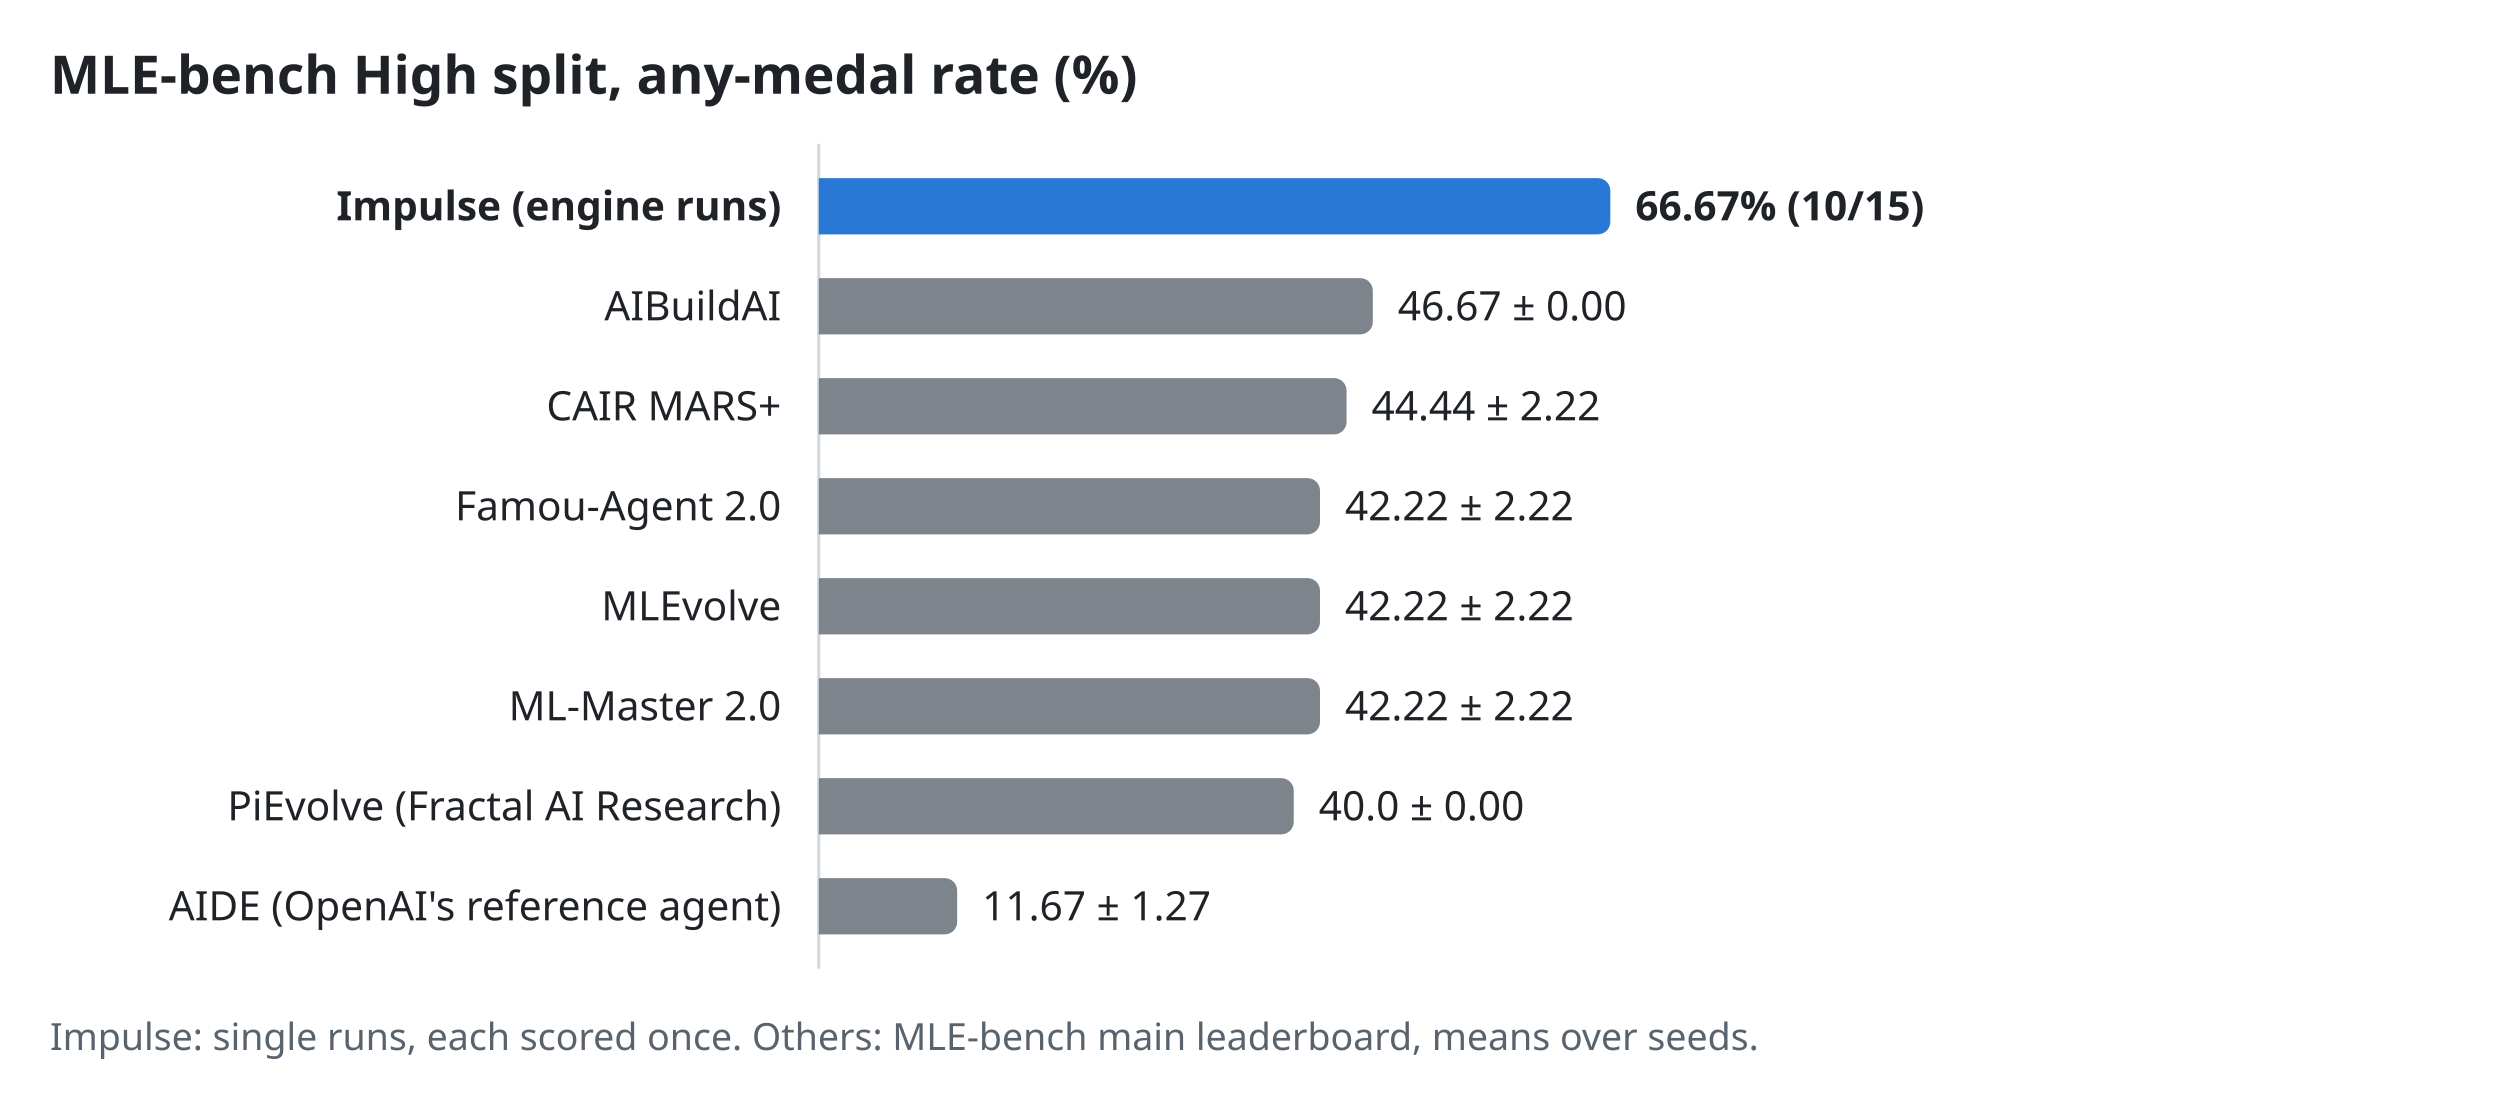
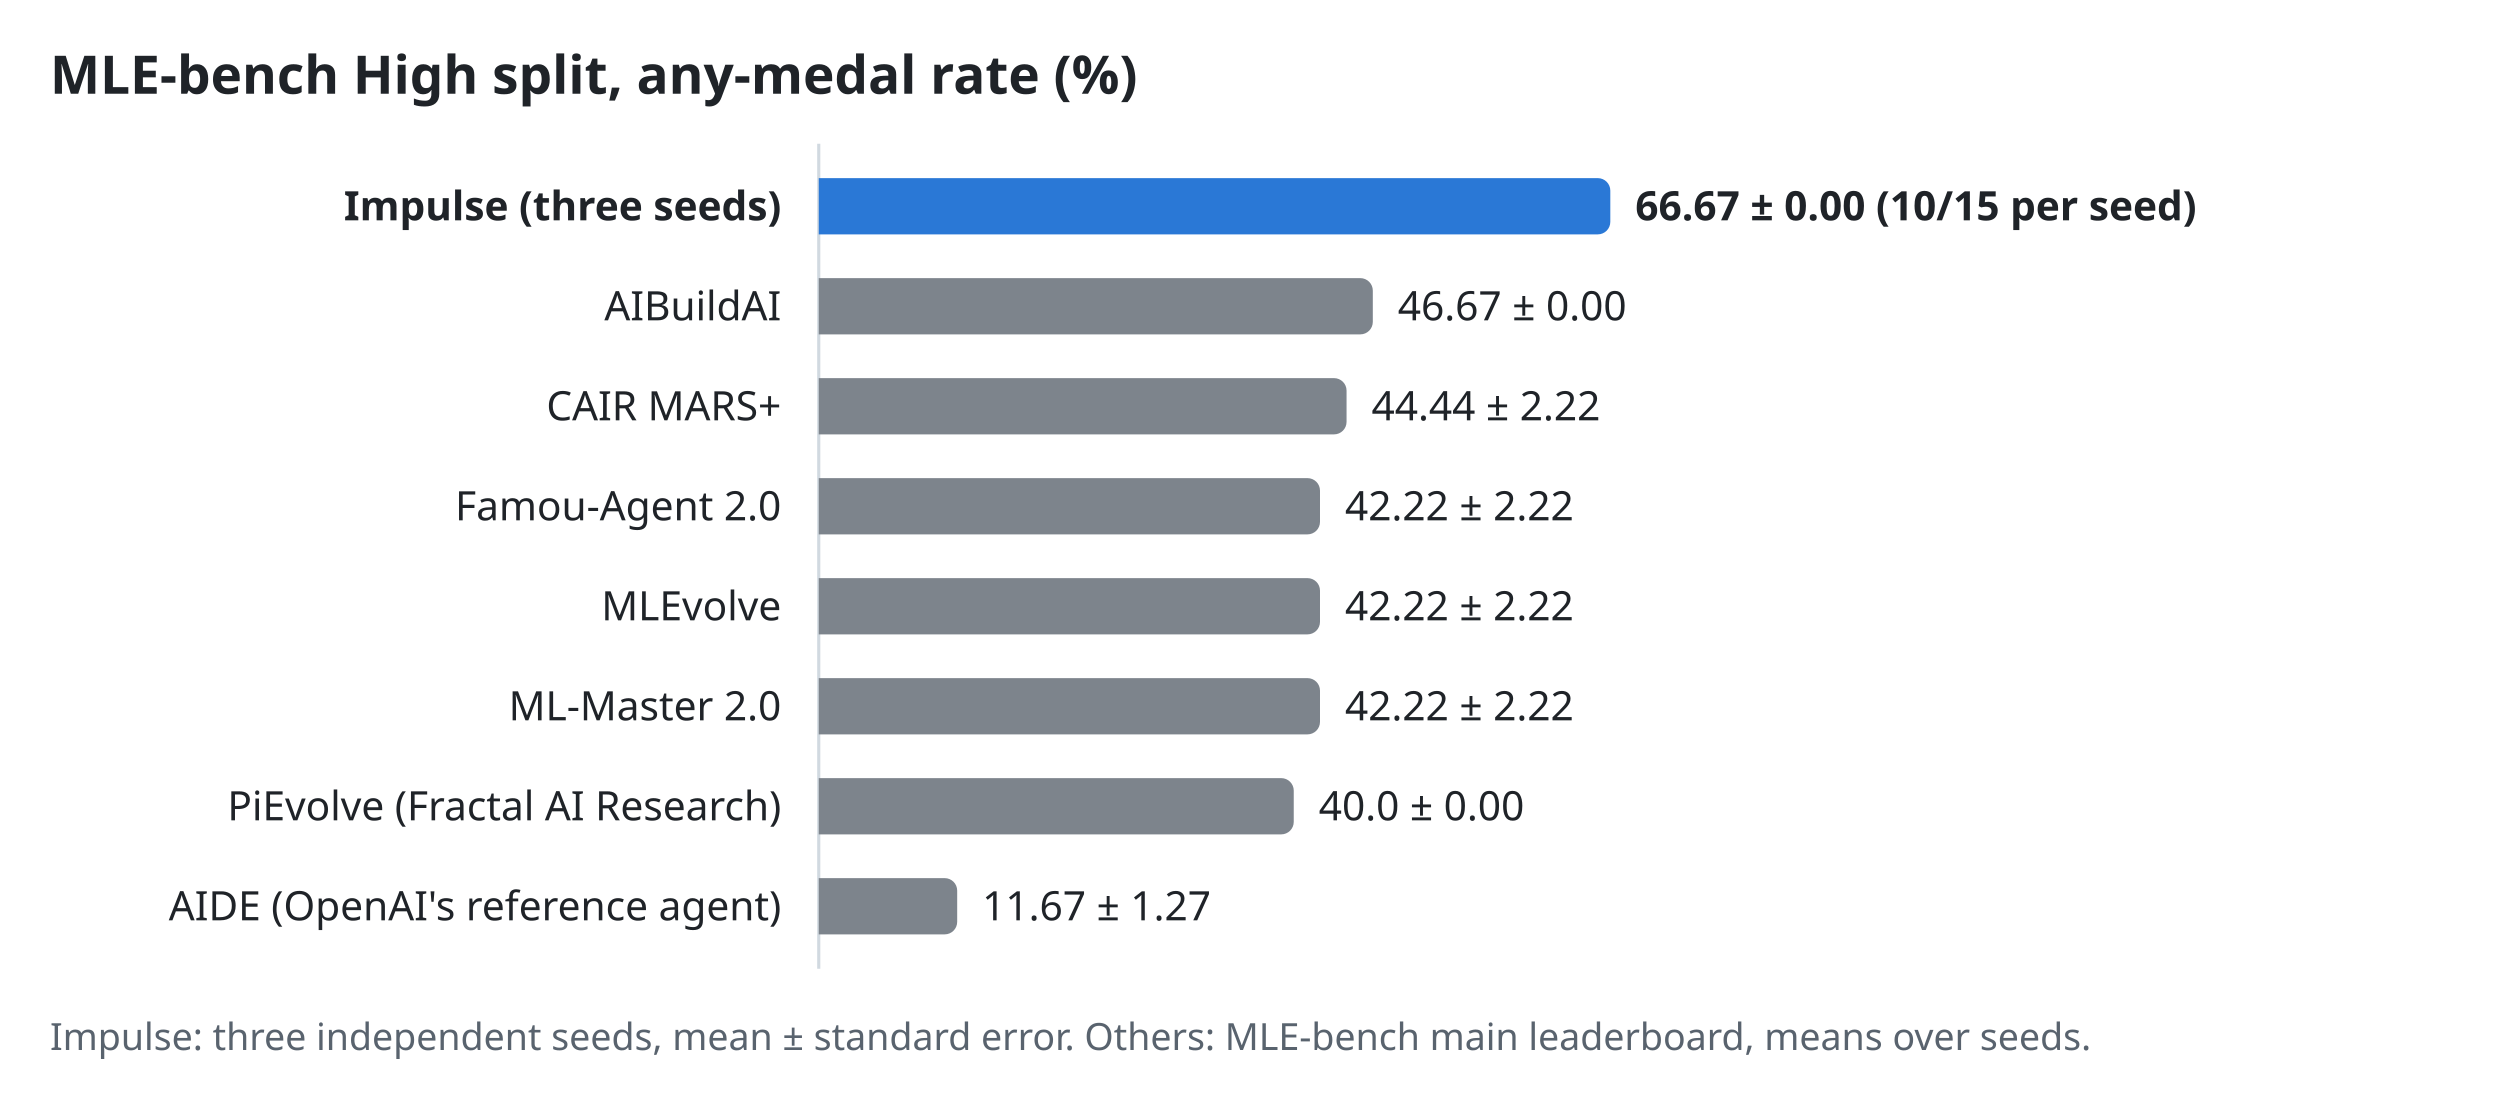
<svg xmlns="http://www.w3.org/2000/svg" width="800" height="354" viewBox="0 0 800 354" role="img" font-family="-apple-system, BlinkMacSystemFont, 'Segoe UI', 'Noto Sans', Helvetica, Arial, sans-serif">
  <text x="16" y="30" font-size="17" font-weight="600" fill="#1f2328">MLE-bench High split, any-medal rate (%)</text>
  <line x1="262" y1="46" x2="262" y2="310" stroke="#d1d9e0" stroke-width="1" />
-   <text x="250" y="70.5" font-size="13" font-weight="600" text-anchor="end" fill="#1f2328">Impulse (engine runs)</text>
+   <text x="250" y="70.5" font-size="13" font-weight="600" text-anchor="end" fill="#1f2328">Impulse (three seeds)</text>
  <path d="M262.0,57.0 h249.3 a4.0,4.0 0 0 1 4.0,4.0 v10.0 a4.0,4.0 0 0 1 -4.0,4.0 h-249.3 z" fill="#2a78d6" />
-   <text x="523.3" y="70.5" font-size="13" font-weight="600" fill="#1f2328">66.67% (10/15)</text>
+   <text x="523.3" y="70.5" font-size="13" font-weight="600" fill="#1f2328">66.67 ± 0.00 (10/15 per seed)</text>
  <text x="250" y="102.5" font-size="13" font-weight="400" text-anchor="end" fill="#1f2328">AIBuildAI</text>
  <path d="M262.0,89.0 h173.3 a4.0,4.0 0 0 1 4.0,4.0 v10.0 a4.0,4.0 0 0 1 -4.0,4.0 h-173.3 z" fill="#7d848c" />
  <text x="447.3" y="102.5" font-size="13" font-weight="400" fill="#1f2328">46.67 ± 0.00</text>
  <text x="250" y="134.5" font-size="13" font-weight="400" text-anchor="end" fill="#1f2328">CAIR MARS+</text>
  <path d="M262.0,121.0 h164.9 a4.0,4.0 0 0 1 4.0,4.0 v10.0 a4.0,4.0 0 0 1 -4.0,4.0 h-164.9 z" fill="#7d848c" />
  <text x="438.9" y="134.5" font-size="13" font-weight="400" fill="#1f2328">44.44 ± 2.22</text>
  <text x="250" y="166.5" font-size="13" font-weight="400" text-anchor="end" fill="#1f2328">Famou-Agent 2.0</text>
  <path d="M262.0,153.0 h156.4 a4.0,4.0 0 0 1 4.0,4.0 v10.0 a4.0,4.0 0 0 1 -4.0,4.0 h-156.4 z" fill="#7d848c" />
  <text x="430.4" y="166.5" font-size="13" font-weight="400" fill="#1f2328">42.22 ± 2.22</text>
  <text x="250" y="198.5" font-size="13" font-weight="400" text-anchor="end" fill="#1f2328">MLEvolve</text>
  <path d="M262.0,185.0 h156.4 a4.0,4.0 0 0 1 4.0,4.0 v10.0 a4.0,4.0 0 0 1 -4.0,4.0 h-156.4 z" fill="#7d848c" />
  <text x="430.4" y="198.5" font-size="13" font-weight="400" fill="#1f2328">42.22 ± 2.22</text>
  <text x="250" y="230.5" font-size="13" font-weight="400" text-anchor="end" fill="#1f2328">ML-Master 2.0</text>
  <path d="M262.0,217.0 h156.4 a4.0,4.0 0 0 1 4.0,4.0 v10.0 a4.0,4.0 0 0 1 -4.0,4.0 h-156.4 z" fill="#7d848c" />
  <text x="430.4" y="230.5" font-size="13" font-weight="400" fill="#1f2328">42.22 ± 2.22</text>
  <text x="250" y="262.5" font-size="13" font-weight="400" text-anchor="end" fill="#1f2328">PiEvolve (Fractal AI Research)</text>
  <path d="M262.0,249.0 h148.0 a4.0,4.0 0 0 1 4.0,4.0 v10.0 a4.0,4.0 0 0 1 -4.0,4.0 h-148.0 z" fill="#7d848c" />
  <text x="422.0" y="262.5" font-size="13" font-weight="400" fill="#1f2328">40.0 ± 0.00</text>
  <text x="250" y="294.5" font-size="13" font-weight="400" text-anchor="end" fill="#1f2328">AIDE (OpenAI's reference agent)</text>
  <path d="M262.0,281.0 h40.3 a4.0,4.0 0 0 1 4.0,4.0 v10.0 a4.0,4.0 0 0 1 -4.0,4.0 h-40.3 z" fill="#7d848c" />
  <text x="314.3" y="294.5" font-size="13" font-weight="400" fill="#1f2328">11.67 ± 1.27</text>
-   <text x="16" y="336" font-size="12" fill="#59636e">Impulse: single runs, each scored once. Others: MLE-bench main leaderboard, means over seeds.</text>
+   <text x="16" y="336" font-size="12" fill="#59636e">Impulse: three independent seeds, mean ± standard error. Others: MLE-bench main leaderboard, means over seeds.</text>
</svg>
